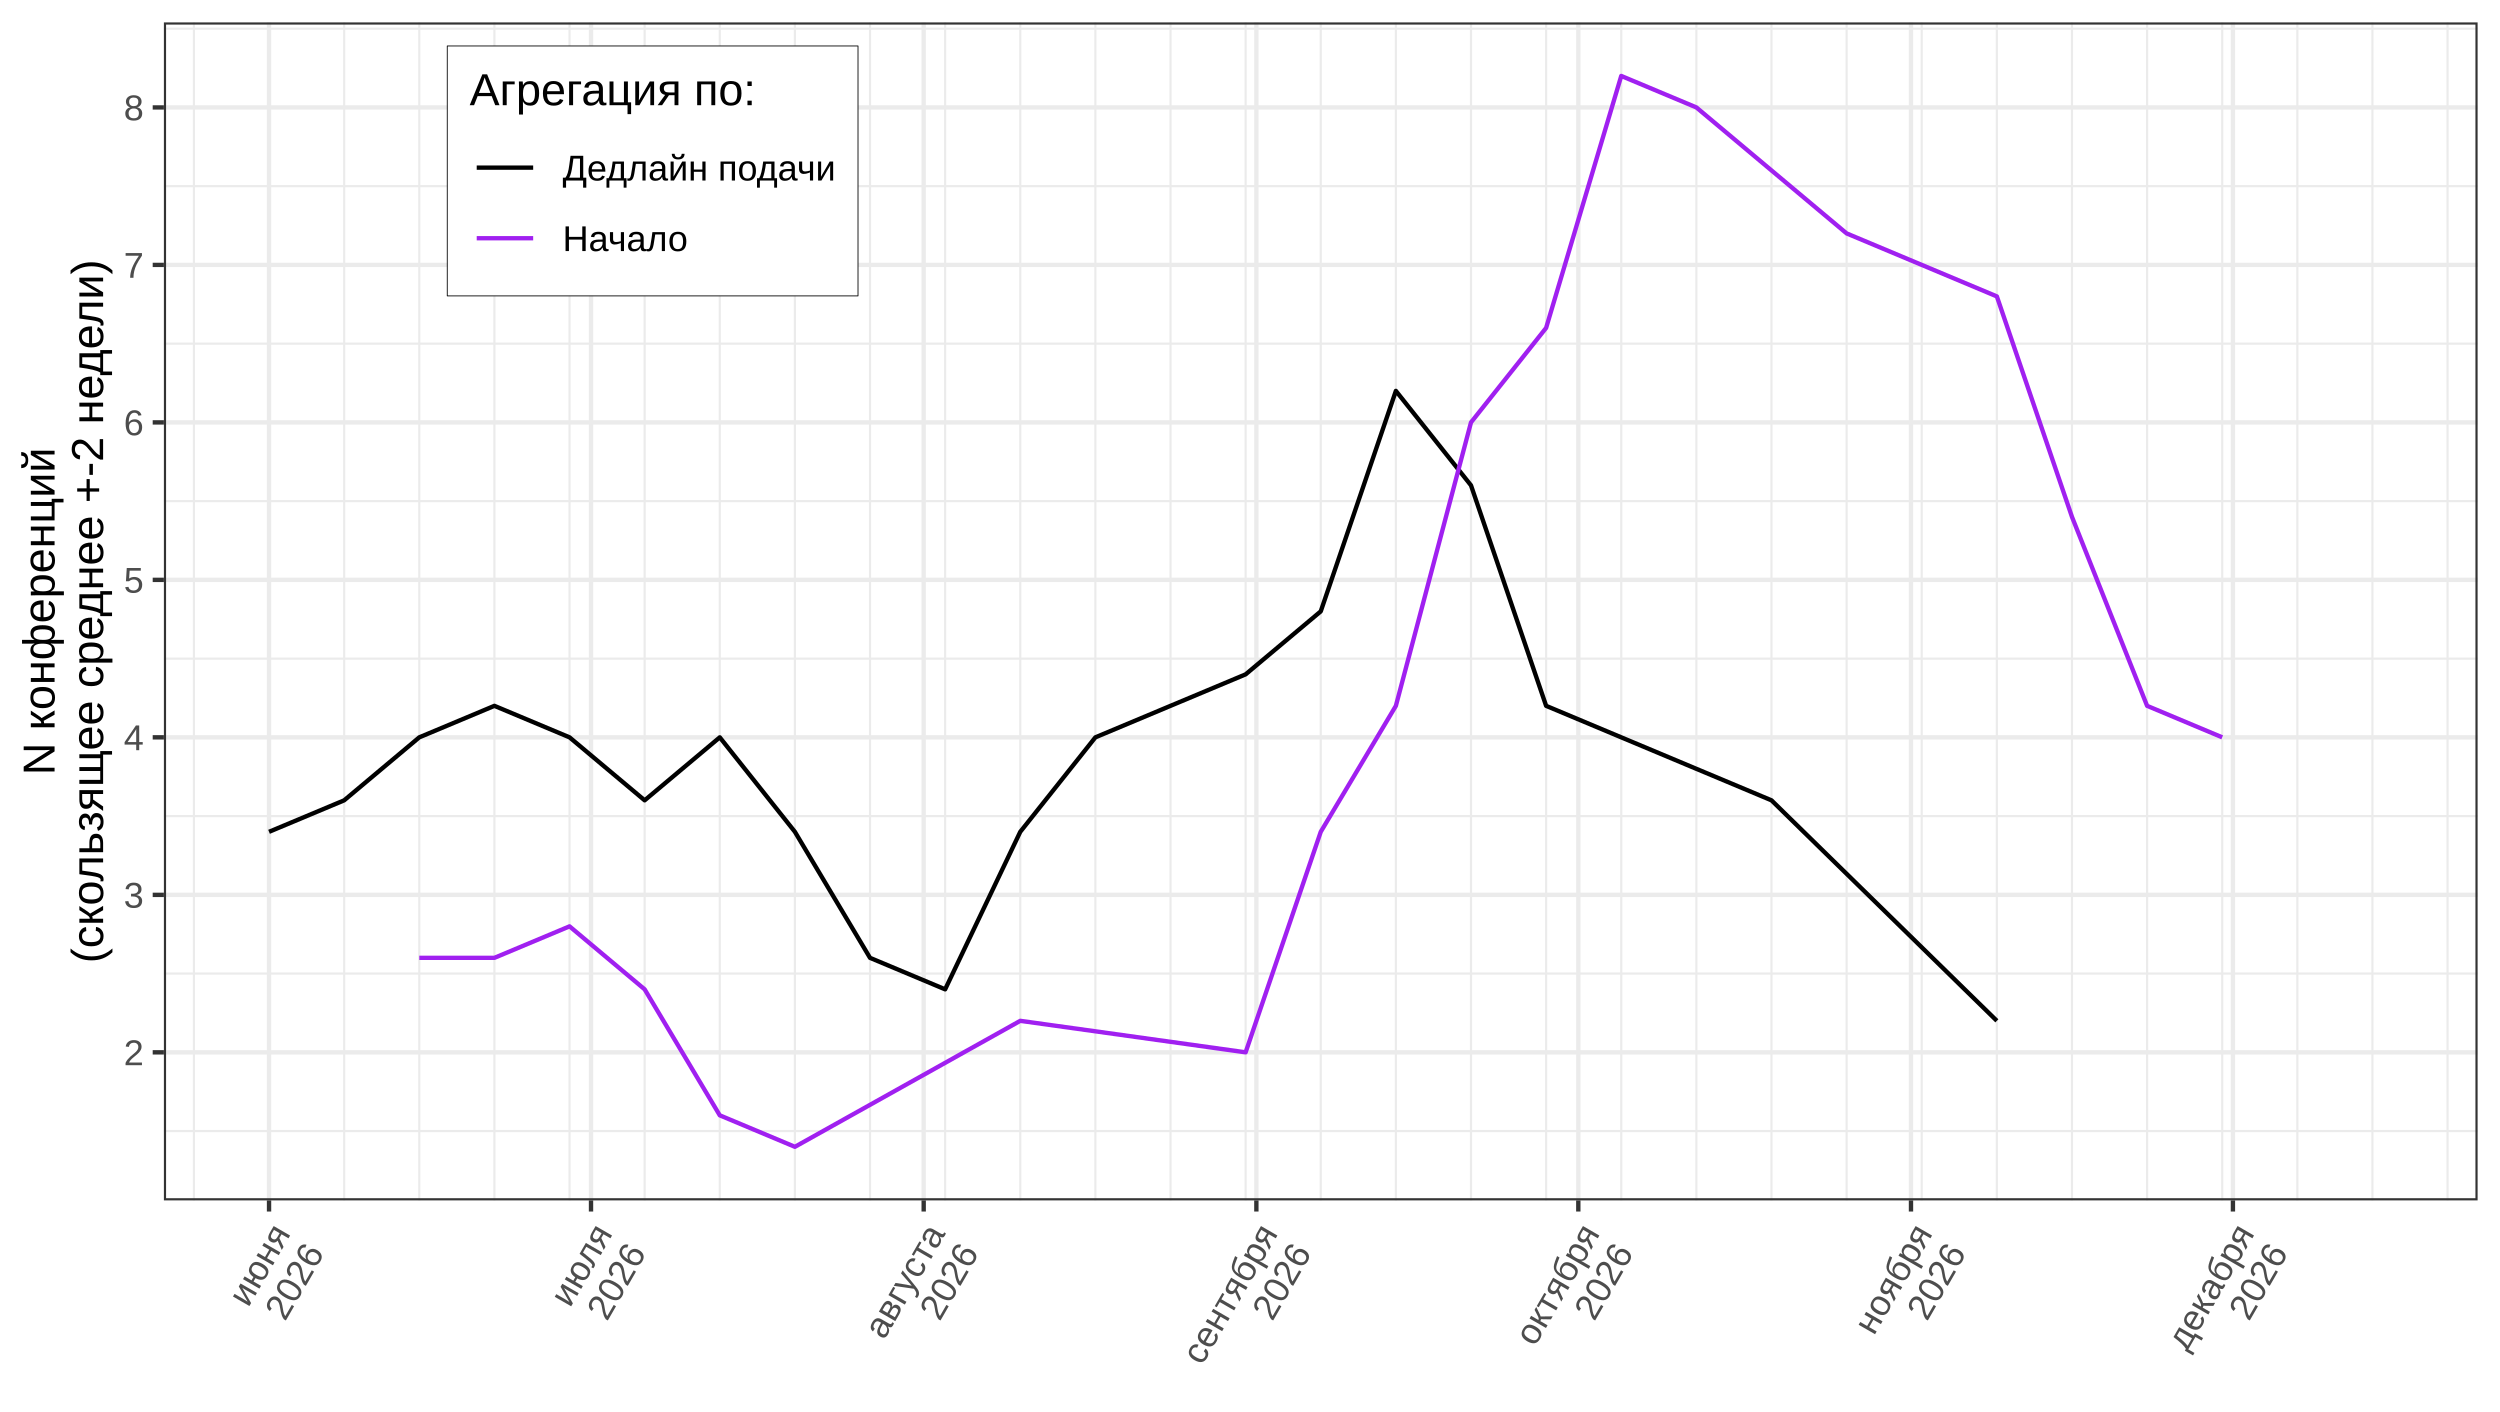
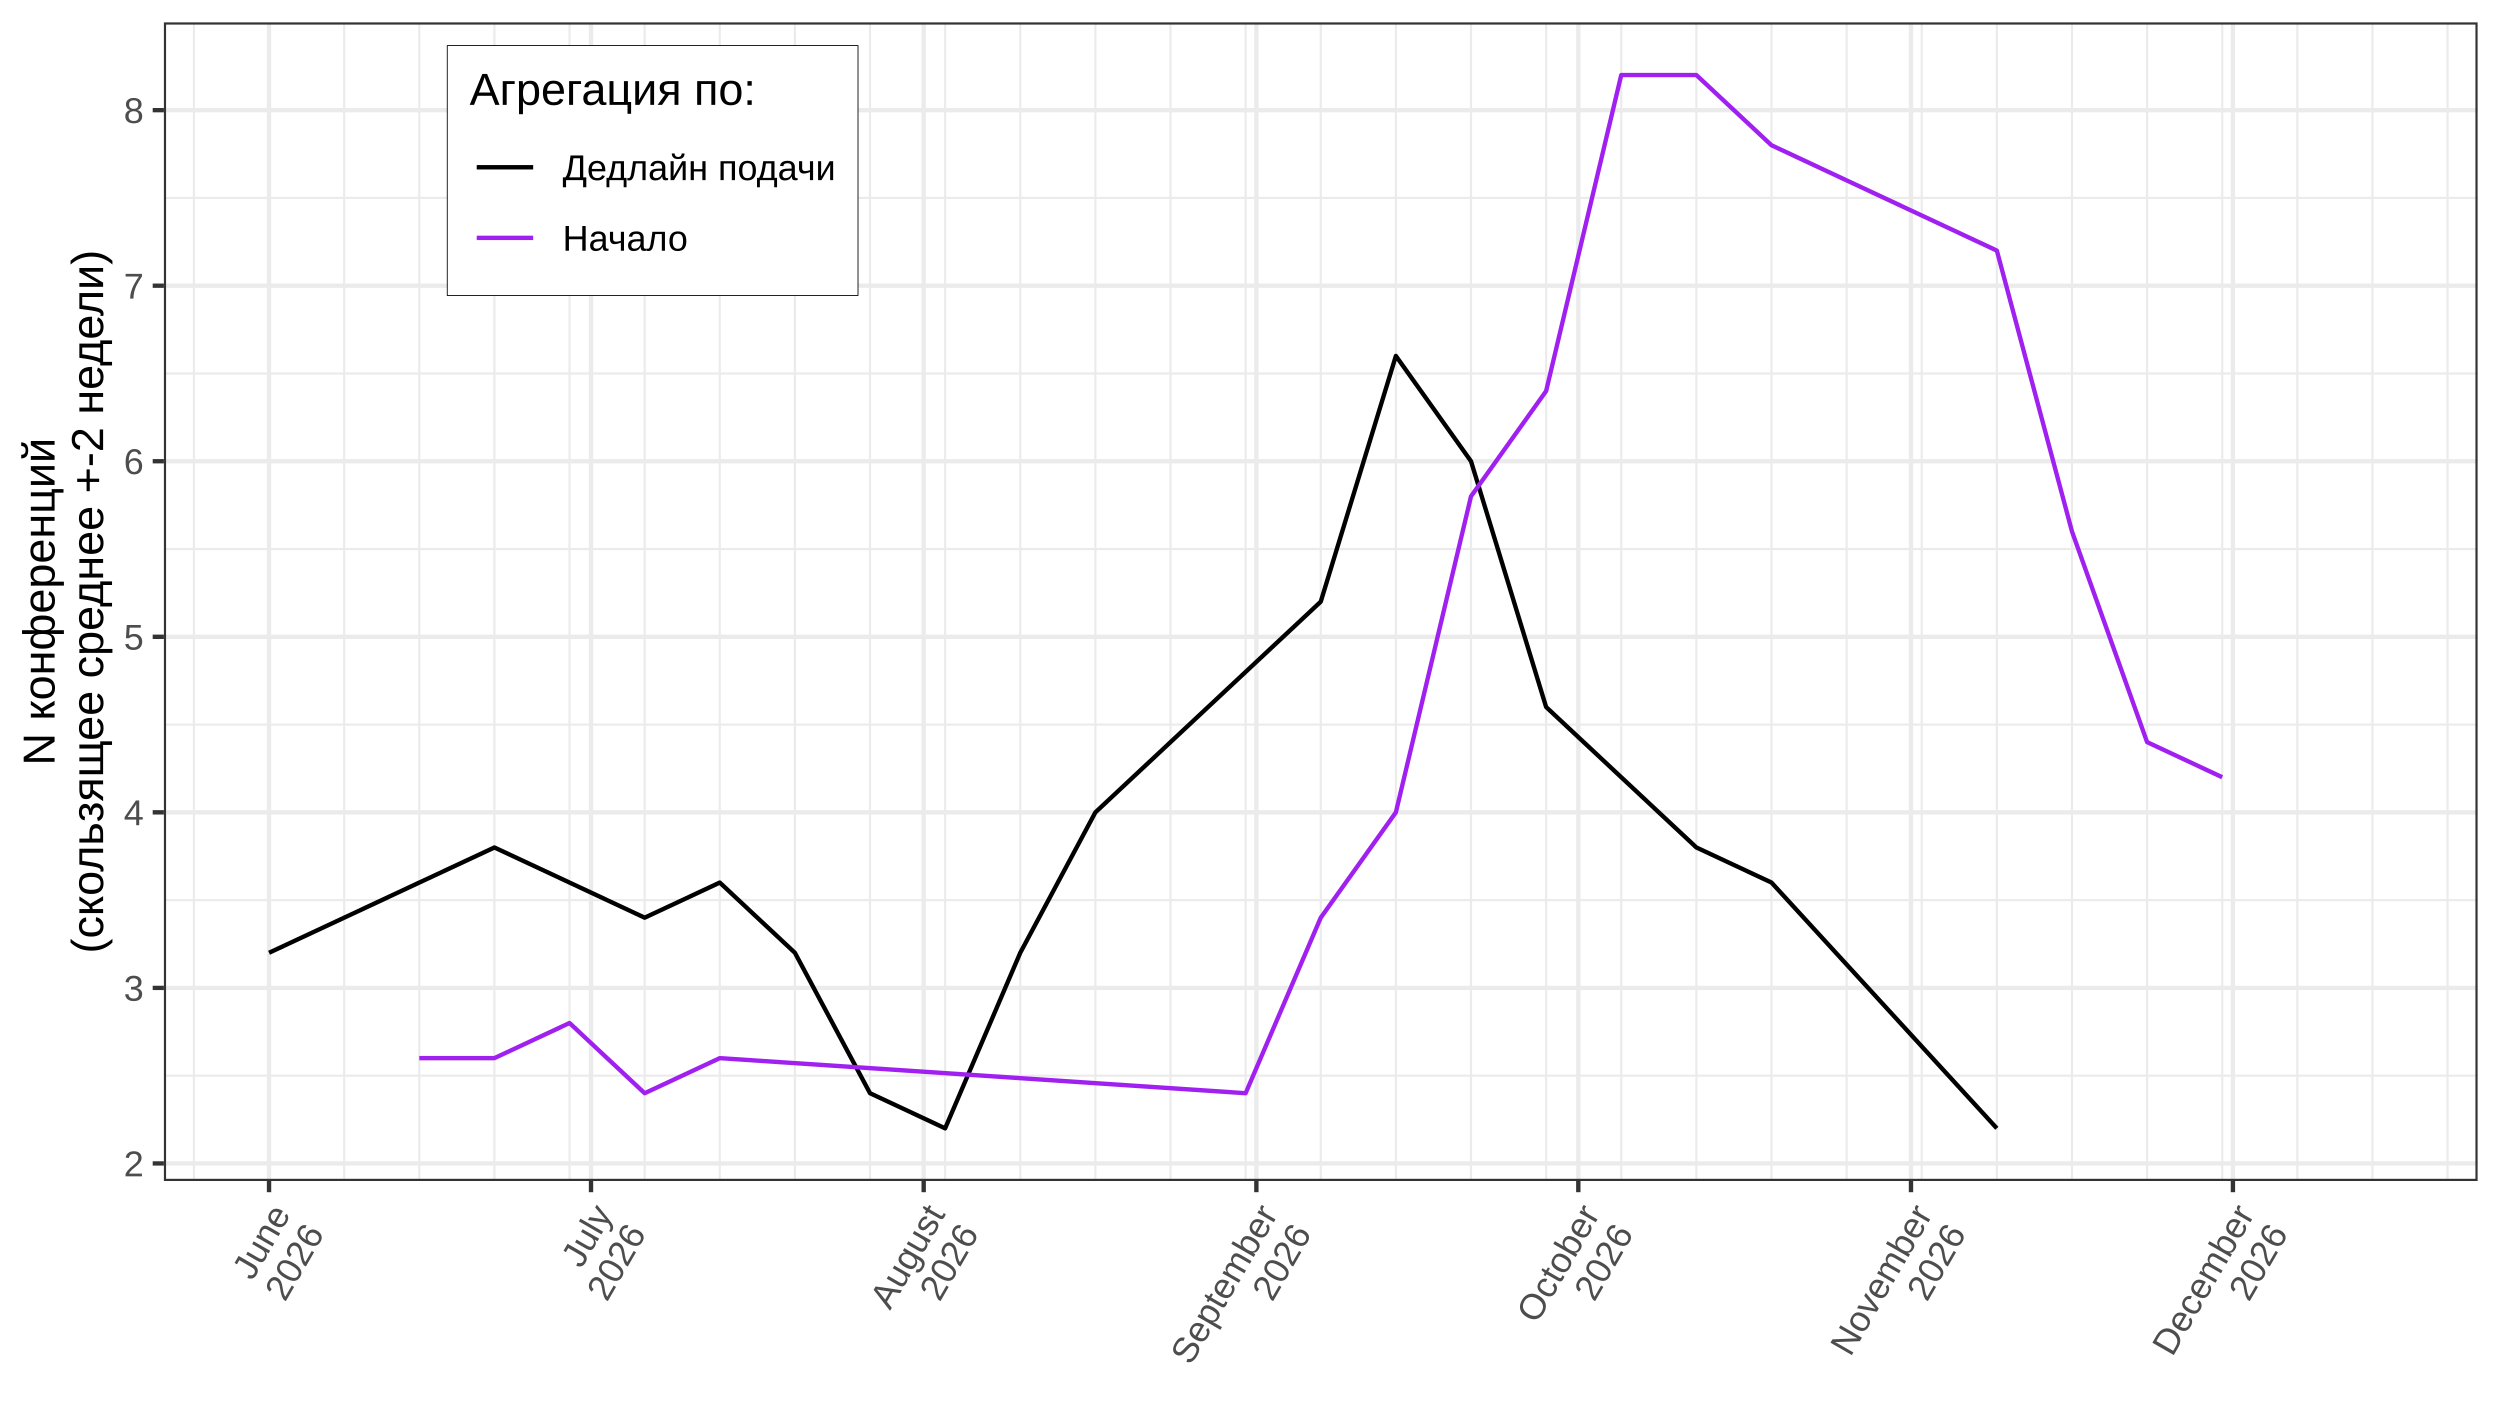
<svg xmlns="http://www.w3.org/2000/svg" width="612.00pt" height="345.60pt" viewBox="0 0 612.00 345.60">
  <g class="svglite">
    <defs>
      <style type="text/css">
    .svglite line, .svglite polyline, .svglite polygon, .svglite path, .svglite rect, .svglite circle {
      fill: none;
      stroke: #000000;
      stroke-linecap: round;
      stroke-linejoin: round;
      stroke-miterlimit: 10.00;
    }
    .svglite text {
      white-space: pre;
    }
    .svglite g.glyphgroup path {
      fill: inherit;
      stroke: none;
    }
  </style>
    </defs>
    <rect width="100%" height="100%" style="stroke: none; fill: #FFFFFF;" />
    <defs>
      <clipPath id="cpMC4wMHw2MTIuMDB8MC4wMHwzNDUuNjA=">
        <rect x="0.00" y="0.00" width="612.00" height="345.60" />
      </clipPath>
    </defs>
    <g clip-path="url(#cpMC4wMHw2MTIuMDB8MC4wMHwzNDUuNjA=)">
      <rect x="0.00" y="0.00" width="612.00" height="345.60" style="stroke-width: 1.07; stroke: #FFFFFF; fill: #FFFFFF;" />
    </g>
    <defs>
-       <clipPath id="cpNDAuMTJ8NjA2LjUyfDUuNDh8MjkzLjg1">
-         <rect x="40.12" y="5.48" width="566.40" height="288.37" />
+       <clipPath id="cpNDAuMTJ8NjA2LjUyfDUuNDh8Mjg5LjEx">
+         <rect x="40.12" y="5.48" width="566.40" height="283.63" />
      </clipPath>
    </defs>
-     <g clip-path="url(#cpNDAuMTJ8NjA2LjUyfDUuNDh8MjkzLjg1)">
-       <rect x="40.12" y="5.48" width="566.40" height="288.37" style="stroke-width: 1.07; stroke: none; fill: #FFFFFF;" />
-       <polyline points="40.12,276.88 606.52,276.88 " style="stroke-width: 0.53; stroke: #EBEBEB; stroke-linecap: butt;" />
-       <polyline points="40.12,238.33 606.52,238.33 " style="stroke-width: 0.53; stroke: #EBEBEB; stroke-linecap: butt;" />
-       <polyline points="40.12,199.78 606.52,199.78 " style="stroke-width: 0.53; stroke: #EBEBEB; stroke-linecap: butt;" />
-       <polyline points="40.12,161.23 606.52,161.23 " style="stroke-width: 0.53; stroke: #EBEBEB; stroke-linecap: butt;" />
-       <polyline points="40.12,122.68 606.52,122.68 " style="stroke-width: 0.53; stroke: #EBEBEB; stroke-linecap: butt;" />
-       <polyline points="40.12,84.12 606.52,84.12 " style="stroke-width: 0.53; stroke: #EBEBEB; stroke-linecap: butt;" />
-       <polyline points="40.12,45.57 606.52,45.57 " style="stroke-width: 0.53; stroke: #EBEBEB; stroke-linecap: butt;" />
-       <polyline points="40.12,7.02 606.52,7.02 " style="stroke-width: 0.53; stroke: #EBEBEB; stroke-linecap: butt;" />
-       <polyline points="47.47,293.85 47.47,5.48 " style="stroke-width: 0.53; stroke: #EBEBEB; stroke-linecap: butt;" />
-       <polyline points="84.25,293.85 84.25,5.48 " style="stroke-width: 0.53; stroke: #EBEBEB; stroke-linecap: butt;" />
-       <polyline points="102.64,293.85 102.64,5.48 " style="stroke-width: 0.53; stroke: #EBEBEB; stroke-linecap: butt;" />
-       <polyline points="121.03,293.85 121.03,5.48 " style="stroke-width: 0.53; stroke: #EBEBEB; stroke-linecap: butt;" />
-       <polyline points="139.42,293.85 139.42,5.48 " style="stroke-width: 0.53; stroke: #EBEBEB; stroke-linecap: butt;" />
-       <polyline points="157.81,293.85 157.81,5.48 " style="stroke-width: 0.53; stroke: #EBEBEB; stroke-linecap: butt;" />
-       <polyline points="176.20,293.85 176.20,5.48 " style="stroke-width: 0.53; stroke: #EBEBEB; stroke-linecap: butt;" />
-       <polyline points="194.59,293.85 194.59,5.48 " style="stroke-width: 0.53; stroke: #EBEBEB; stroke-linecap: butt;" />
-       <polyline points="212.98,293.85 212.98,5.48 " style="stroke-width: 0.53; stroke: #EBEBEB; stroke-linecap: butt;" />
-       <polyline points="231.37,293.85 231.37,5.48 " style="stroke-width: 0.53; stroke: #EBEBEB; stroke-linecap: butt;" />
-       <polyline points="249.76,293.85 249.76,5.48 " style="stroke-width: 0.53; stroke: #EBEBEB; stroke-linecap: butt;" />
-       <polyline points="268.15,293.85 268.15,5.48 " style="stroke-width: 0.53; stroke: #EBEBEB; stroke-linecap: butt;" />
-       <polyline points="286.54,293.85 286.54,5.48 " style="stroke-width: 0.53; stroke: #EBEBEB; stroke-linecap: butt;" />
-       <polyline points="304.93,293.85 304.93,5.48 " style="stroke-width: 0.53; stroke: #EBEBEB; stroke-linecap: butt;" />
-       <polyline points="323.32,293.85 323.32,5.48 " style="stroke-width: 0.53; stroke: #EBEBEB; stroke-linecap: butt;" />
-       <polyline points="341.71,293.85 341.71,5.48 " style="stroke-width: 0.53; stroke: #EBEBEB; stroke-linecap: butt;" />
-       <polyline points="360.10,293.85 360.10,5.48 " style="stroke-width: 0.53; stroke: #EBEBEB; stroke-linecap: butt;" />
-       <polyline points="378.49,293.85 378.49,5.48 " style="stroke-width: 0.53; stroke: #EBEBEB; stroke-linecap: butt;" />
-       <polyline points="396.88,293.85 396.88,5.48 " style="stroke-width: 0.53; stroke: #EBEBEB; stroke-linecap: butt;" />
-       <polyline points="415.27,293.85 415.27,5.48 " style="stroke-width: 0.53; stroke: #EBEBEB; stroke-linecap: butt;" />
-       <polyline points="433.66,293.85 433.66,5.48 " style="stroke-width: 0.53; stroke: #EBEBEB; stroke-linecap: butt;" />
-       <polyline points="452.05,293.85 452.05,5.48 " style="stroke-width: 0.53; stroke: #EBEBEB; stroke-linecap: butt;" />
-       <polyline points="470.44,293.85 470.44,5.48 " style="stroke-width: 0.53; stroke: #EBEBEB; stroke-linecap: butt;" />
-       <polyline points="488.83,293.85 488.83,5.48 " style="stroke-width: 0.53; stroke: #EBEBEB; stroke-linecap: butt;" />
-       <polyline points="507.22,293.85 507.22,5.48 " style="stroke-width: 0.53; stroke: #EBEBEB; stroke-linecap: butt;" />
-       <polyline points="525.61,293.85 525.61,5.48 " style="stroke-width: 0.53; stroke: #EBEBEB; stroke-linecap: butt;" />
-       <polyline points="544.00,293.85 544.00,5.48 " style="stroke-width: 0.53; stroke: #EBEBEB; stroke-linecap: butt;" />
-       <polyline points="562.39,293.85 562.39,5.48 " style="stroke-width: 0.53; stroke: #EBEBEB; stroke-linecap: butt;" />
-       <polyline points="580.77,293.85 580.77,5.48 " style="stroke-width: 0.53; stroke: #EBEBEB; stroke-linecap: butt;" />
-       <polyline points="599.16,293.85 599.16,5.48 " style="stroke-width: 0.53; stroke: #EBEBEB; stroke-linecap: butt;" />
-       <polyline points="40.12,257.61 606.52,257.61 " style="stroke-width: 1.07; stroke: #EBEBEB; stroke-linecap: butt;" />
-       <polyline points="40.12,219.06 606.52,219.06 " style="stroke-width: 1.07; stroke: #EBEBEB; stroke-linecap: butt;" />
-       <polyline points="40.12,180.50 606.52,180.50 " style="stroke-width: 1.07; stroke: #EBEBEB; stroke-linecap: butt;" />
-       <polyline points="40.12,141.95 606.52,141.95 " style="stroke-width: 1.07; stroke: #EBEBEB; stroke-linecap: butt;" />
-       <polyline points="40.12,103.40 606.52,103.40 " style="stroke-width: 1.07; stroke: #EBEBEB; stroke-linecap: butt;" />
-       <polyline points="40.12,64.85 606.52,64.85 " style="stroke-width: 1.07; stroke: #EBEBEB; stroke-linecap: butt;" />
-       <polyline points="40.12,26.30 606.52,26.30 " style="stroke-width: 1.07; stroke: #EBEBEB; stroke-linecap: butt;" />
-       <polyline points="65.86,293.85 65.86,5.48 " style="stroke-width: 1.07; stroke: #EBEBEB; stroke-linecap: butt;" />
-       <polyline points="144.68,293.85 144.68,5.48 " style="stroke-width: 1.07; stroke: #EBEBEB; stroke-linecap: butt;" />
-       <polyline points="226.12,293.85 226.12,5.48 " style="stroke-width: 1.07; stroke: #EBEBEB; stroke-linecap: butt;" />
-       <polyline points="307.56,293.85 307.56,5.48 " style="stroke-width: 1.07; stroke: #EBEBEB; stroke-linecap: butt;" />
-       <polyline points="386.37,293.85 386.37,5.48 " style="stroke-width: 1.07; stroke: #EBEBEB; stroke-linecap: butt;" />
-       <polyline points="467.81,293.85 467.81,5.48 " style="stroke-width: 1.07; stroke: #EBEBEB; stroke-linecap: butt;" />
-       <polyline points="546.62,293.85 546.62,5.48 " style="stroke-width: 1.07; stroke: #EBEBEB; stroke-linecap: butt;" />
-       <polyline points="65.86,203.63 84.25,195.92 102.64,180.50 121.03,172.79 139.42,180.50 157.81,195.92 176.20,180.50 194.59,203.63 212.98,234.48 231.37,242.19 249.76,203.63 268.15,180.50 304.93,165.08 323.32,149.66 341.71,95.69 360.10,118.82 378.49,172.79 415.27,188.21 433.66,195.92 488.83,249.90 " style="stroke-width: 1.07; stroke-linecap: butt;" />
-       <polyline points="102.64,234.48 121.03,234.48 139.42,226.77 157.81,242.19 176.20,273.03 194.59,280.74 249.76,249.90 304.93,257.61 323.32,203.63 341.71,172.79 360.10,103.40 378.49,80.27 396.88,18.59 415.27,26.30 433.66,41.72 452.05,57.14 488.83,72.56 507.22,126.53 525.61,172.79 544.00,180.50 " style="stroke-width: 1.07; stroke: #A020F0; stroke-linecap: butt;" />
-       <rect x="40.12" y="5.48" width="566.40" height="288.37" style="stroke-width: 1.07; stroke: #333333;" />
+     <g clip-path="url(#cpNDAuMTJ8NjA2LjUyfDUuNDh8Mjg5LjEx)">
+       <rect x="40.12" y="5.48" width="566.40" height="283.63" style="stroke-width: 1.07; stroke: none; fill: #FFFFFF;" />
+       <polyline points="40.12,263.32 606.52,263.32 " style="stroke-width: 0.53; stroke: #EBEBEB; stroke-linecap: butt;" />
+       <polyline points="40.12,220.35 606.52,220.35 " style="stroke-width: 0.53; stroke: #EBEBEB; stroke-linecap: butt;" />
+       <polyline points="40.12,177.38 606.52,177.38 " style="stroke-width: 0.53; stroke: #EBEBEB; stroke-linecap: butt;" />
+       <polyline points="40.12,134.40 606.52,134.40 " style="stroke-width: 0.53; stroke: #EBEBEB; stroke-linecap: butt;" />
+       <polyline points="40.12,91.43 606.52,91.43 " style="stroke-width: 0.53; stroke: #EBEBEB; stroke-linecap: butt;" />
+       <polyline points="40.12,48.45 606.52,48.45 " style="stroke-width: 0.53; stroke: #EBEBEB; stroke-linecap: butt;" />
+       <polyline points="40.12,5.48 606.52,5.48 " style="stroke-width: 0.53; stroke: #EBEBEB; stroke-linecap: butt;" />
+       <polyline points="47.47,289.11 47.47,5.48 " style="stroke-width: 0.53; stroke: #EBEBEB; stroke-linecap: butt;" />
+       <polyline points="84.25,289.11 84.25,5.48 " style="stroke-width: 0.53; stroke: #EBEBEB; stroke-linecap: butt;" />
+       <polyline points="102.64,289.11 102.64,5.48 " style="stroke-width: 0.53; stroke: #EBEBEB; stroke-linecap: butt;" />
+       <polyline points="121.03,289.11 121.03,5.48 " style="stroke-width: 0.53; stroke: #EBEBEB; stroke-linecap: butt;" />
+       <polyline points="139.42,289.11 139.42,5.48 " style="stroke-width: 0.53; stroke: #EBEBEB; stroke-linecap: butt;" />
+       <polyline points="157.81,289.11 157.81,5.48 " style="stroke-width: 0.53; stroke: #EBEBEB; stroke-linecap: butt;" />
+       <polyline points="176.20,289.11 176.20,5.48 " style="stroke-width: 0.53; stroke: #EBEBEB; stroke-linecap: butt;" />
+       <polyline points="194.59,289.11 194.59,5.48 " style="stroke-width: 0.53; stroke: #EBEBEB; stroke-linecap: butt;" />
+       <polyline points="212.98,289.11 212.98,5.48 " style="stroke-width: 0.53; stroke: #EBEBEB; stroke-linecap: butt;" />
+       <polyline points="231.37,289.11 231.37,5.48 " style="stroke-width: 0.53; stroke: #EBEBEB; stroke-linecap: butt;" />
+       <polyline points="249.76,289.11 249.76,5.48 " style="stroke-width: 0.53; stroke: #EBEBEB; stroke-linecap: butt;" />
+       <polyline points="268.15,289.11 268.15,5.48 " style="stroke-width: 0.53; stroke: #EBEBEB; stroke-linecap: butt;" />
+       <polyline points="286.54,289.11 286.54,5.48 " style="stroke-width: 0.53; stroke: #EBEBEB; stroke-linecap: butt;" />
+       <polyline points="304.93,289.11 304.93,5.48 " style="stroke-width: 0.53; stroke: #EBEBEB; stroke-linecap: butt;" />
+       <polyline points="323.32,289.11 323.32,5.48 " style="stroke-width: 0.53; stroke: #EBEBEB; stroke-linecap: butt;" />
+       <polyline points="341.71,289.11 341.71,5.48 " style="stroke-width: 0.53; stroke: #EBEBEB; stroke-linecap: butt;" />
+       <polyline points="360.10,289.11 360.10,5.48 " style="stroke-width: 0.53; stroke: #EBEBEB; stroke-linecap: butt;" />
+       <polyline points="378.49,289.11 378.49,5.48 " style="stroke-width: 0.53; stroke: #EBEBEB; stroke-linecap: butt;" />
+       <polyline points="396.88,289.11 396.88,5.48 " style="stroke-width: 0.53; stroke: #EBEBEB; stroke-linecap: butt;" />
+       <polyline points="415.27,289.11 415.27,5.48 " style="stroke-width: 0.53; stroke: #EBEBEB; stroke-linecap: butt;" />
+       <polyline points="433.66,289.11 433.66,5.48 " style="stroke-width: 0.53; stroke: #EBEBEB; stroke-linecap: butt;" />
+       <polyline points="452.05,289.11 452.05,5.48 " style="stroke-width: 0.53; stroke: #EBEBEB; stroke-linecap: butt;" />
+       <polyline points="470.44,289.11 470.44,5.48 " style="stroke-width: 0.53; stroke: #EBEBEB; stroke-linecap: butt;" />
+       <polyline points="488.83,289.11 488.83,5.48 " style="stroke-width: 0.53; stroke: #EBEBEB; stroke-linecap: butt;" />
+       <polyline points="507.22,289.11 507.22,5.48 " style="stroke-width: 0.53; stroke: #EBEBEB; stroke-linecap: butt;" />
+       <polyline points="525.61,289.11 525.61,5.48 " style="stroke-width: 0.53; stroke: #EBEBEB; stroke-linecap: butt;" />
+       <polyline points="544.00,289.11 544.00,5.48 " style="stroke-width: 0.53; stroke: #EBEBEB; stroke-linecap: butt;" />
+       <polyline points="562.39,289.11 562.39,5.48 " style="stroke-width: 0.53; stroke: #EBEBEB; stroke-linecap: butt;" />
+       <polyline points="580.77,289.11 580.77,5.48 " style="stroke-width: 0.53; stroke: #EBEBEB; stroke-linecap: butt;" />
+       <polyline points="599.16,289.11 599.16,5.48 " style="stroke-width: 0.53; stroke: #EBEBEB; stroke-linecap: butt;" />
+       <polyline points="40.12,284.81 606.52,284.81 " style="stroke-width: 1.07; stroke: #EBEBEB; stroke-linecap: butt;" />
+       <polyline points="40.12,241.84 606.52,241.84 " style="stroke-width: 1.07; stroke: #EBEBEB; stroke-linecap: butt;" />
+       <polyline points="40.12,198.86 606.52,198.86 " style="stroke-width: 1.07; stroke: #EBEBEB; stroke-linecap: butt;" />
+       <polyline points="40.12,155.89 606.52,155.89 " style="stroke-width: 1.07; stroke: #EBEBEB; stroke-linecap: butt;" />
+       <polyline points="40.12,112.91 606.52,112.91 " style="stroke-width: 1.07; stroke: #EBEBEB; stroke-linecap: butt;" />
+       <polyline points="40.12,69.94 606.52,69.94 " style="stroke-width: 1.07; stroke: #EBEBEB; stroke-linecap: butt;" />
+       <polyline points="40.12,26.97 606.52,26.97 " style="stroke-width: 1.07; stroke: #EBEBEB; stroke-linecap: butt;" />
+       <polyline points="65.86,289.11 65.86,5.48 " style="stroke-width: 1.07; stroke: #EBEBEB; stroke-linecap: butt;" />
+       <polyline points="144.68,289.11 144.68,5.48 " style="stroke-width: 1.07; stroke: #EBEBEB; stroke-linecap: butt;" />
+       <polyline points="226.12,289.11 226.12,5.48 " style="stroke-width: 1.07; stroke: #EBEBEB; stroke-linecap: butt;" />
+       <polyline points="307.56,289.11 307.56,5.48 " style="stroke-width: 1.07; stroke: #EBEBEB; stroke-linecap: butt;" />
+       <polyline points="386.37,289.11 386.37,5.48 " style="stroke-width: 1.07; stroke: #EBEBEB; stroke-linecap: butt;" />
+       <polyline points="467.81,289.11 467.81,5.48 " style="stroke-width: 1.07; stroke: #EBEBEB; stroke-linecap: butt;" />
+       <polyline points="546.62,289.11 546.62,5.48 " style="stroke-width: 1.07; stroke: #EBEBEB; stroke-linecap: butt;" />
+       <polyline points="65.86,233.24 84.25,224.65 102.64,216.05 121.03,207.46 139.42,216.05 157.81,224.65 176.20,216.05 194.59,233.24 212.98,267.62 231.37,276.22 249.76,233.24 268.15,198.86 304.93,164.48 323.32,147.29 341.71,87.13 360.10,112.91 378.49,173.08 415.27,207.46 433.66,216.05 488.83,276.22 " style="stroke-width: 1.07; stroke-linecap: butt;" />
+       <polyline points="102.64,259.03 121.03,259.03 139.42,250.43 157.81,267.62 176.20,259.03 304.93,267.62 323.32,224.65 341.71,198.86 360.10,121.51 378.49,95.73 396.88,18.37 415.27,18.37 433.66,35.56 452.05,44.16 488.83,61.35 507.22,130.10 525.61,181.67 544.00,190.27 " style="stroke-width: 1.07; stroke: #A020F0; stroke-linecap: butt;" />
+       <rect x="40.12" y="5.48" width="566.40" height="283.63" style="stroke-width: 1.07; stroke: #333333;" />
    </g>
    <g clip-path="url(#cpMC4wMHw2MTIuMDB8MC4wMHwzNDUuNjA=)">
-       <text x="35.19" y="260.76" text-anchor="end" style="font-size: 8.80px;fill: #4D4D4D; font-family: &quot;Arial&quot;;" textLength="4.89px" lengthAdjust="spacingAndGlyphs">2</text>
-       <text x="35.19" y="222.21" text-anchor="end" style="font-size: 8.80px;fill: #4D4D4D; font-family: &quot;Arial&quot;;" textLength="4.89px" lengthAdjust="spacingAndGlyphs">3</text>
-       <text x="35.19" y="183.65" text-anchor="end" style="font-size: 8.80px;fill: #4D4D4D; font-family: &quot;Arial&quot;;" textLength="4.89px" lengthAdjust="spacingAndGlyphs">4</text>
-       <text x="35.19" y="145.10" text-anchor="end" style="font-size: 8.80px;fill: #4D4D4D; font-family: &quot;Arial&quot;;" textLength="4.89px" lengthAdjust="spacingAndGlyphs">5</text>
-       <text x="35.19" y="106.55" text-anchor="end" style="font-size: 8.80px;fill: #4D4D4D; font-family: &quot;Arial&quot;;" textLength="4.89px" lengthAdjust="spacingAndGlyphs">6</text>
-       <text x="35.19" y="68.00" text-anchor="end" style="font-size: 8.80px;fill: #4D4D4D; font-family: &quot;Arial&quot;;" textLength="4.89px" lengthAdjust="spacingAndGlyphs">7</text>
-       <text x="35.19" y="29.45" text-anchor="end" style="font-size: 8.80px;fill: #4D4D4D; font-family: &quot;Arial&quot;;" textLength="4.89px" lengthAdjust="spacingAndGlyphs">8</text>
-       <polyline points="37.38,257.61 40.12,257.61 " style="stroke-width: 1.07; stroke: #333333; stroke-linecap: butt;" />
-       <polyline points="37.38,219.06 40.12,219.06 " style="stroke-width: 1.07; stroke: #333333; stroke-linecap: butt;" />
-       <polyline points="37.38,180.50 40.12,180.50 " style="stroke-width: 1.07; stroke: #333333; stroke-linecap: butt;" />
-       <polyline points="37.38,141.95 40.12,141.95 " style="stroke-width: 1.07; stroke: #333333; stroke-linecap: butt;" />
-       <polyline points="37.38,103.40 40.12,103.40 " style="stroke-width: 1.07; stroke: #333333; stroke-linecap: butt;" />
-       <polyline points="37.38,64.85 40.12,64.85 " style="stroke-width: 1.07; stroke: #333333; stroke-linecap: butt;" />
-       <polyline points="37.38,26.30 40.12,26.30 " style="stroke-width: 1.07; stroke: #333333; stroke-linecap: butt;" />
-       <polyline points="65.86,296.59 65.86,293.85 " style="stroke-width: 1.07; stroke: #333333; stroke-linecap: butt;" />
-       <polyline points="144.68,296.59 144.68,293.85 " style="stroke-width: 1.07; stroke: #333333; stroke-linecap: butt;" />
-       <polyline points="226.12,296.59 226.12,293.85 " style="stroke-width: 1.07; stroke: #333333; stroke-linecap: butt;" />
-       <polyline points="307.56,296.59 307.56,293.85 " style="stroke-width: 1.07; stroke: #333333; stroke-linecap: butt;" />
-       <polyline points="386.37,296.59 386.37,293.85 " style="stroke-width: 1.07; stroke: #333333; stroke-linecap: butt;" />
-       <polyline points="467.81,296.59 467.81,293.85 " style="stroke-width: 1.07; stroke: #333333; stroke-linecap: butt;" />
-       <polyline points="546.62,296.59 546.62,293.85 " style="stroke-width: 1.07; stroke: #333333; stroke-linecap: butt;" />
-       <text transform="translate(71.32,301.93) rotate(-60)" text-anchor="end" style="font-size: 8.80px;fill: #4D4D4D; font-family: &quot;Arial&quot;;" textLength="21.12px" lengthAdjust="spacingAndGlyphs">июня</text>
-       <text transform="translate(79.55,306.68) rotate(-60)" text-anchor="end" style="font-size: 8.80px;fill: #4D4D4D; font-family: &quot;Arial&quot;;" textLength="19.56px" lengthAdjust="spacingAndGlyphs">2026</text>
-       <text transform="translate(150.13,301.93) rotate(-60)" text-anchor="end" style="font-size: 8.80px;fill: #4D4D4D; font-family: &quot;Arial&quot;;" textLength="21.22px" lengthAdjust="spacingAndGlyphs">июля</text>
-       <text transform="translate(158.36,306.68) rotate(-60)" text-anchor="end" style="font-size: 8.80px;fill: #4D4D4D; font-family: &quot;Arial&quot;;" textLength="19.56px" lengthAdjust="spacingAndGlyphs">2026</text>
-       <text transform="translate(231.57,301.93) rotate(-60)" text-anchor="end" style="font-size: 8.80px;fill: #4D4D4D; font-family: &quot;Arial&quot;;" textLength="30.31px" lengthAdjust="spacingAndGlyphs">августа</text>
-       <text transform="translate(239.80,306.68) rotate(-60)" text-anchor="end" style="font-size: 8.80px;fill: #4D4D4D; font-family: &quot;Arial&quot;;" textLength="19.56px" lengthAdjust="spacingAndGlyphs">2026</text>
-       <text transform="translate(313.01,301.93) rotate(-60)" text-anchor="end" style="font-size: 8.80px;fill: #4D4D4D; font-family: &quot;Arial&quot;;" textLength="37.55px" lengthAdjust="spacingAndGlyphs">сентября</text>
-       <text transform="translate(321.24,306.68) rotate(-60)" text-anchor="end" style="font-size: 8.80px;fill: #4D4D4D; font-family: &quot;Arial&quot;;" textLength="19.56px" lengthAdjust="spacingAndGlyphs">2026</text>
-       <text transform="translate(391.83,301.93) rotate(-60)" text-anchor="end" style="font-size: 8.80px;fill: #4D4D4D; font-family: &quot;Arial&quot;;" textLength="32.22px" lengthAdjust="spacingAndGlyphs">октября</text>
-       <text transform="translate(400.06,306.68) rotate(-60)" text-anchor="end" style="font-size: 8.80px;fill: #4D4D4D; font-family: &quot;Arial&quot;;" textLength="19.56px" lengthAdjust="spacingAndGlyphs">2026</text>
-       <text transform="translate(473.27,301.93) rotate(-60)" text-anchor="end" style="font-size: 8.80px;fill: #4D4D4D; font-family: &quot;Arial&quot;;" textLength="29.11px" lengthAdjust="spacingAndGlyphs">ноября</text>
-       <text transform="translate(481.50,306.68) rotate(-60)" text-anchor="end" style="font-size: 8.80px;fill: #4D4D4D; font-family: &quot;Arial&quot;;" textLength="19.56px" lengthAdjust="spacingAndGlyphs">2026</text>
-       <text transform="translate(552.08,301.93) rotate(-60)" text-anchor="end" style="font-size: 8.80px;fill: #4D4D4D; font-family: &quot;Arial&quot;;" textLength="33.55px" lengthAdjust="spacingAndGlyphs">декабря</text>
-       <text transform="translate(560.31,306.68) rotate(-60)" text-anchor="end" style="font-size: 8.80px;fill: #4D4D4D; font-family: &quot;Arial&quot;;" textLength="19.56px" lengthAdjust="spacingAndGlyphs">2026</text>
-       <text transform="translate(13.36,149.66) rotate(-90)" text-anchor="middle" style="font-size: 11.00px; font-family: &quot;Arial&quot;;" textLength="80.22px" lengthAdjust="spacingAndGlyphs">N конференций</text>
-       <text transform="translate(25.24,149.66) rotate(-90)" text-anchor="middle" style="font-size: 11.00px; font-family: &quot;Arial&quot;;" textLength="172.34px" lengthAdjust="spacingAndGlyphs">(скользящее среднее +-2 недели)</text>
-       <rect x="109.49" y="11.25" width="100.55" height="61.19" style="stroke-width: 0.21; fill: #FFFFFF;" />
-       <text x="114.97" y="25.76" style="font-size: 11.00px; font-family: &quot;Arial&quot;;" textLength="70.11px" lengthAdjust="spacingAndGlyphs">Агрегация по:</text>
-       <rect x="114.97" y="32.40" width="17.28" height="17.28" style="stroke-width: 1.07; stroke: none; fill: #FFFFFF;" />
-       <line x1="116.70" y1="41.04" x2="130.52" y2="41.04" style="stroke-width: 1.07; stroke-linecap: butt;" />
-       <rect x="114.97" y="49.68" width="17.28" height="17.28" style="stroke-width: 1.07; stroke: none; fill: #FFFFFF;" />
-       <line x1="116.70" y1="58.32" x2="130.52" y2="58.32" style="stroke-width: 1.07; stroke: #A020F0; stroke-linecap: butt;" />
-       <text x="137.73" y="44.19" style="font-size: 8.80px; font-family: &quot;Arial&quot;;" textLength="66.83px" lengthAdjust="spacingAndGlyphs">Дедлайн подачи</text>
-       <text x="137.73" y="61.47" style="font-size: 8.80px; font-family: &quot;Arial&quot;;" textLength="30.66px" lengthAdjust="spacingAndGlyphs">Начало</text>
+       <text x="35.19" y="287.96" text-anchor="end" style="font-size: 8.80px;fill: #4D4D4D; font-family: &quot;Arial&quot;;" textLength="4.89px" lengthAdjust="spacingAndGlyphs">2</text>
+       <text x="35.19" y="244.99" text-anchor="end" style="font-size: 8.80px;fill: #4D4D4D; font-family: &quot;Arial&quot;;" textLength="4.89px" lengthAdjust="spacingAndGlyphs">3</text>
+       <text x="35.19" y="202.01" text-anchor="end" style="font-size: 8.80px;fill: #4D4D4D; font-family: &quot;Arial&quot;;" textLength="4.89px" lengthAdjust="spacingAndGlyphs">4</text>
+       <text x="35.19" y="159.04" text-anchor="end" style="font-size: 8.80px;fill: #4D4D4D; font-family: &quot;Arial&quot;;" textLength="4.89px" lengthAdjust="spacingAndGlyphs">5</text>
+       <text x="35.19" y="116.06" text-anchor="end" style="font-size: 8.80px;fill: #4D4D4D; font-family: &quot;Arial&quot;;" textLength="4.89px" lengthAdjust="spacingAndGlyphs">6</text>
+       <text x="35.19" y="73.09" text-anchor="end" style="font-size: 8.80px;fill: #4D4D4D; font-family: &quot;Arial&quot;;" textLength="4.89px" lengthAdjust="spacingAndGlyphs">7</text>
+       <text x="35.19" y="30.12" text-anchor="end" style="font-size: 8.80px;fill: #4D4D4D; font-family: &quot;Arial&quot;;" textLength="4.89px" lengthAdjust="spacingAndGlyphs">8</text>
+       <polyline points="37.38,284.81 40.12,284.81 " style="stroke-width: 1.07; stroke: #333333; stroke-linecap: butt;" />
+       <polyline points="37.38,241.84 40.12,241.84 " style="stroke-width: 1.07; stroke: #333333; stroke-linecap: butt;" />
+       <polyline points="37.38,198.86 40.12,198.86 " style="stroke-width: 1.07; stroke: #333333; stroke-linecap: butt;" />
+       <polyline points="37.38,155.89 40.12,155.89 " style="stroke-width: 1.07; stroke: #333333; stroke-linecap: butt;" />
+       <polyline points="37.38,112.91 40.12,112.91 " style="stroke-width: 1.07; stroke: #333333; stroke-linecap: butt;" />
+       <polyline points="37.38,69.94 40.12,69.94 " style="stroke-width: 1.07; stroke: #333333; stroke-linecap: butt;" />
+       <polyline points="37.38,26.97 40.12,26.97 " style="stroke-width: 1.07; stroke: #333333; stroke-linecap: butt;" />
+       <polyline points="65.86,291.85 65.86,289.11 " style="stroke-width: 1.07; stroke: #333333; stroke-linecap: butt;" />
+       <polyline points="144.68,291.85 144.68,289.11 " style="stroke-width: 1.07; stroke: #333333; stroke-linecap: butt;" />
+       <polyline points="226.12,291.85 226.12,289.11 " style="stroke-width: 1.07; stroke: #333333; stroke-linecap: butt;" />
+       <polyline points="307.56,291.85 307.56,289.11 " style="stroke-width: 1.07; stroke: #333333; stroke-linecap: butt;" />
+       <polyline points="386.37,291.85 386.37,289.11 " style="stroke-width: 1.07; stroke: #333333; stroke-linecap: butt;" />
+       <polyline points="467.81,291.85 467.81,289.11 " style="stroke-width: 1.07; stroke: #333333; stroke-linecap: butt;" />
+       <polyline points="546.62,291.85 546.62,289.11 " style="stroke-width: 1.07; stroke: #333333; stroke-linecap: butt;" />
+       <text transform="translate(71.32,297.19) rotate(-60)" text-anchor="end" style="font-size: 8.80px;fill: #4D4D4D; font-family: &quot;Arial&quot;;" textLength="19.08px" lengthAdjust="spacingAndGlyphs">June</text>
+       <text transform="translate(79.55,301.94) rotate(-60)" text-anchor="end" style="font-size: 8.80px;fill: #4D4D4D; font-family: &quot;Arial&quot;;" textLength="19.56px" lengthAdjust="spacingAndGlyphs">2026</text>
+       <text transform="translate(150.13,297.19) rotate(-60)" text-anchor="end" style="font-size: 8.80px;fill: #4D4D4D; font-family: &quot;Arial&quot;;" textLength="15.66px" lengthAdjust="spacingAndGlyphs">July</text>
+       <text transform="translate(158.36,301.94) rotate(-60)" text-anchor="end" style="font-size: 8.80px;fill: #4D4D4D; font-family: &quot;Arial&quot;;" textLength="19.56px" lengthAdjust="spacingAndGlyphs">2026</text>
+       <text transform="translate(231.57,297.19) rotate(-60)" text-anchor="end" style="font-size: 8.80px;fill: #4D4D4D; font-family: &quot;Arial&quot;;" textLength="27.39px" lengthAdjust="spacingAndGlyphs">August</text>
+       <text transform="translate(239.80,301.94) rotate(-60)" text-anchor="end" style="font-size: 8.80px;fill: #4D4D4D; font-family: &quot;Arial&quot;;" textLength="19.56px" lengthAdjust="spacingAndGlyphs">2026</text>
+       <text transform="translate(313.01,297.19) rotate(-60)" text-anchor="end" style="font-size: 8.80px;fill: #4D4D4D; font-family: &quot;Arial&quot;;" textLength="43.02px" lengthAdjust="spacingAndGlyphs">September</text>
+       <text transform="translate(321.24,301.94) rotate(-60)" text-anchor="end" style="font-size: 8.80px;fill: #4D4D4D; font-family: &quot;Arial&quot;;" textLength="19.56px" lengthAdjust="spacingAndGlyphs">2026</text>
+       <text transform="translate(391.83,297.19) rotate(-60)" text-anchor="end" style="font-size: 8.80px;fill: #4D4D4D; font-family: &quot;Arial&quot;;" textLength="31.28px" lengthAdjust="spacingAndGlyphs">October</text>
+       <text transform="translate(400.06,301.94) rotate(-60)" text-anchor="end" style="font-size: 8.80px;fill: #4D4D4D; font-family: &quot;Arial&quot;;" textLength="19.56px" lengthAdjust="spacingAndGlyphs">2026</text>
+       <text transform="translate(473.27,297.19) rotate(-60)" text-anchor="end" style="font-size: 8.80px;fill: #4D4D4D; font-family: &quot;Arial&quot;;" textLength="40.58px" lengthAdjust="spacingAndGlyphs">November</text>
+       <text transform="translate(481.50,301.94) rotate(-60)" text-anchor="end" style="font-size: 8.80px;fill: #4D4D4D; font-family: &quot;Arial&quot;;" textLength="19.56px" lengthAdjust="spacingAndGlyphs">2026</text>
+       <text transform="translate(552.08,297.19) rotate(-60)" text-anchor="end" style="font-size: 8.80px;fill: #4D4D4D; font-family: &quot;Arial&quot;;" textLength="40.58px" lengthAdjust="spacingAndGlyphs">December</text>
+       <text transform="translate(560.31,301.94) rotate(-60)" text-anchor="end" style="font-size: 8.80px;fill: #4D4D4D; font-family: &quot;Arial&quot;;" textLength="19.56px" lengthAdjust="spacingAndGlyphs">2026</text>
+       <text transform="translate(13.36,147.29) rotate(-90)" text-anchor="middle" style="font-size: 11.00px; font-family: &quot;Arial&quot;;" textLength="80.22px" lengthAdjust="spacingAndGlyphs">N конференций</text>
+       <text transform="translate(25.24,147.29) rotate(-90)" text-anchor="middle" style="font-size: 11.00px; font-family: &quot;Arial&quot;;" textLength="172.34px" lengthAdjust="spacingAndGlyphs">(скользящее среднее +-2 недели)</text>
+       <rect x="109.49" y="11.15" width="100.55" height="61.19" style="stroke-width: 0.21; fill: #FFFFFF;" />
+       <text x="114.97" y="25.67" style="font-size: 11.00px; font-family: &quot;Arial&quot;;" textLength="70.11px" lengthAdjust="spacingAndGlyphs">Агрегация по:</text>
+       <rect x="114.97" y="32.31" width="17.28" height="17.28" style="stroke-width: 1.07; stroke: none; fill: #FFFFFF;" />
+       <line x1="116.70" y1="40.95" x2="130.52" y2="40.95" style="stroke-width: 1.07; stroke-linecap: butt;" />
+       <rect x="114.97" y="49.59" width="17.28" height="17.28" style="stroke-width: 1.07; stroke: none; fill: #FFFFFF;" />
+       <line x1="116.70" y1="58.23" x2="130.52" y2="58.23" style="stroke-width: 1.07; stroke: #A020F0; stroke-linecap: butt;" />
+       <text x="137.73" y="44.10" style="font-size: 8.80px; font-family: &quot;Arial&quot;;" textLength="66.83px" lengthAdjust="spacingAndGlyphs">Дедлайн подачи</text>
+       <text x="137.73" y="61.38" style="font-size: 8.80px; font-family: &quot;Arial&quot;;" textLength="30.66px" lengthAdjust="spacingAndGlyphs">Начало</text>
    </g>
  </g>
</svg>
